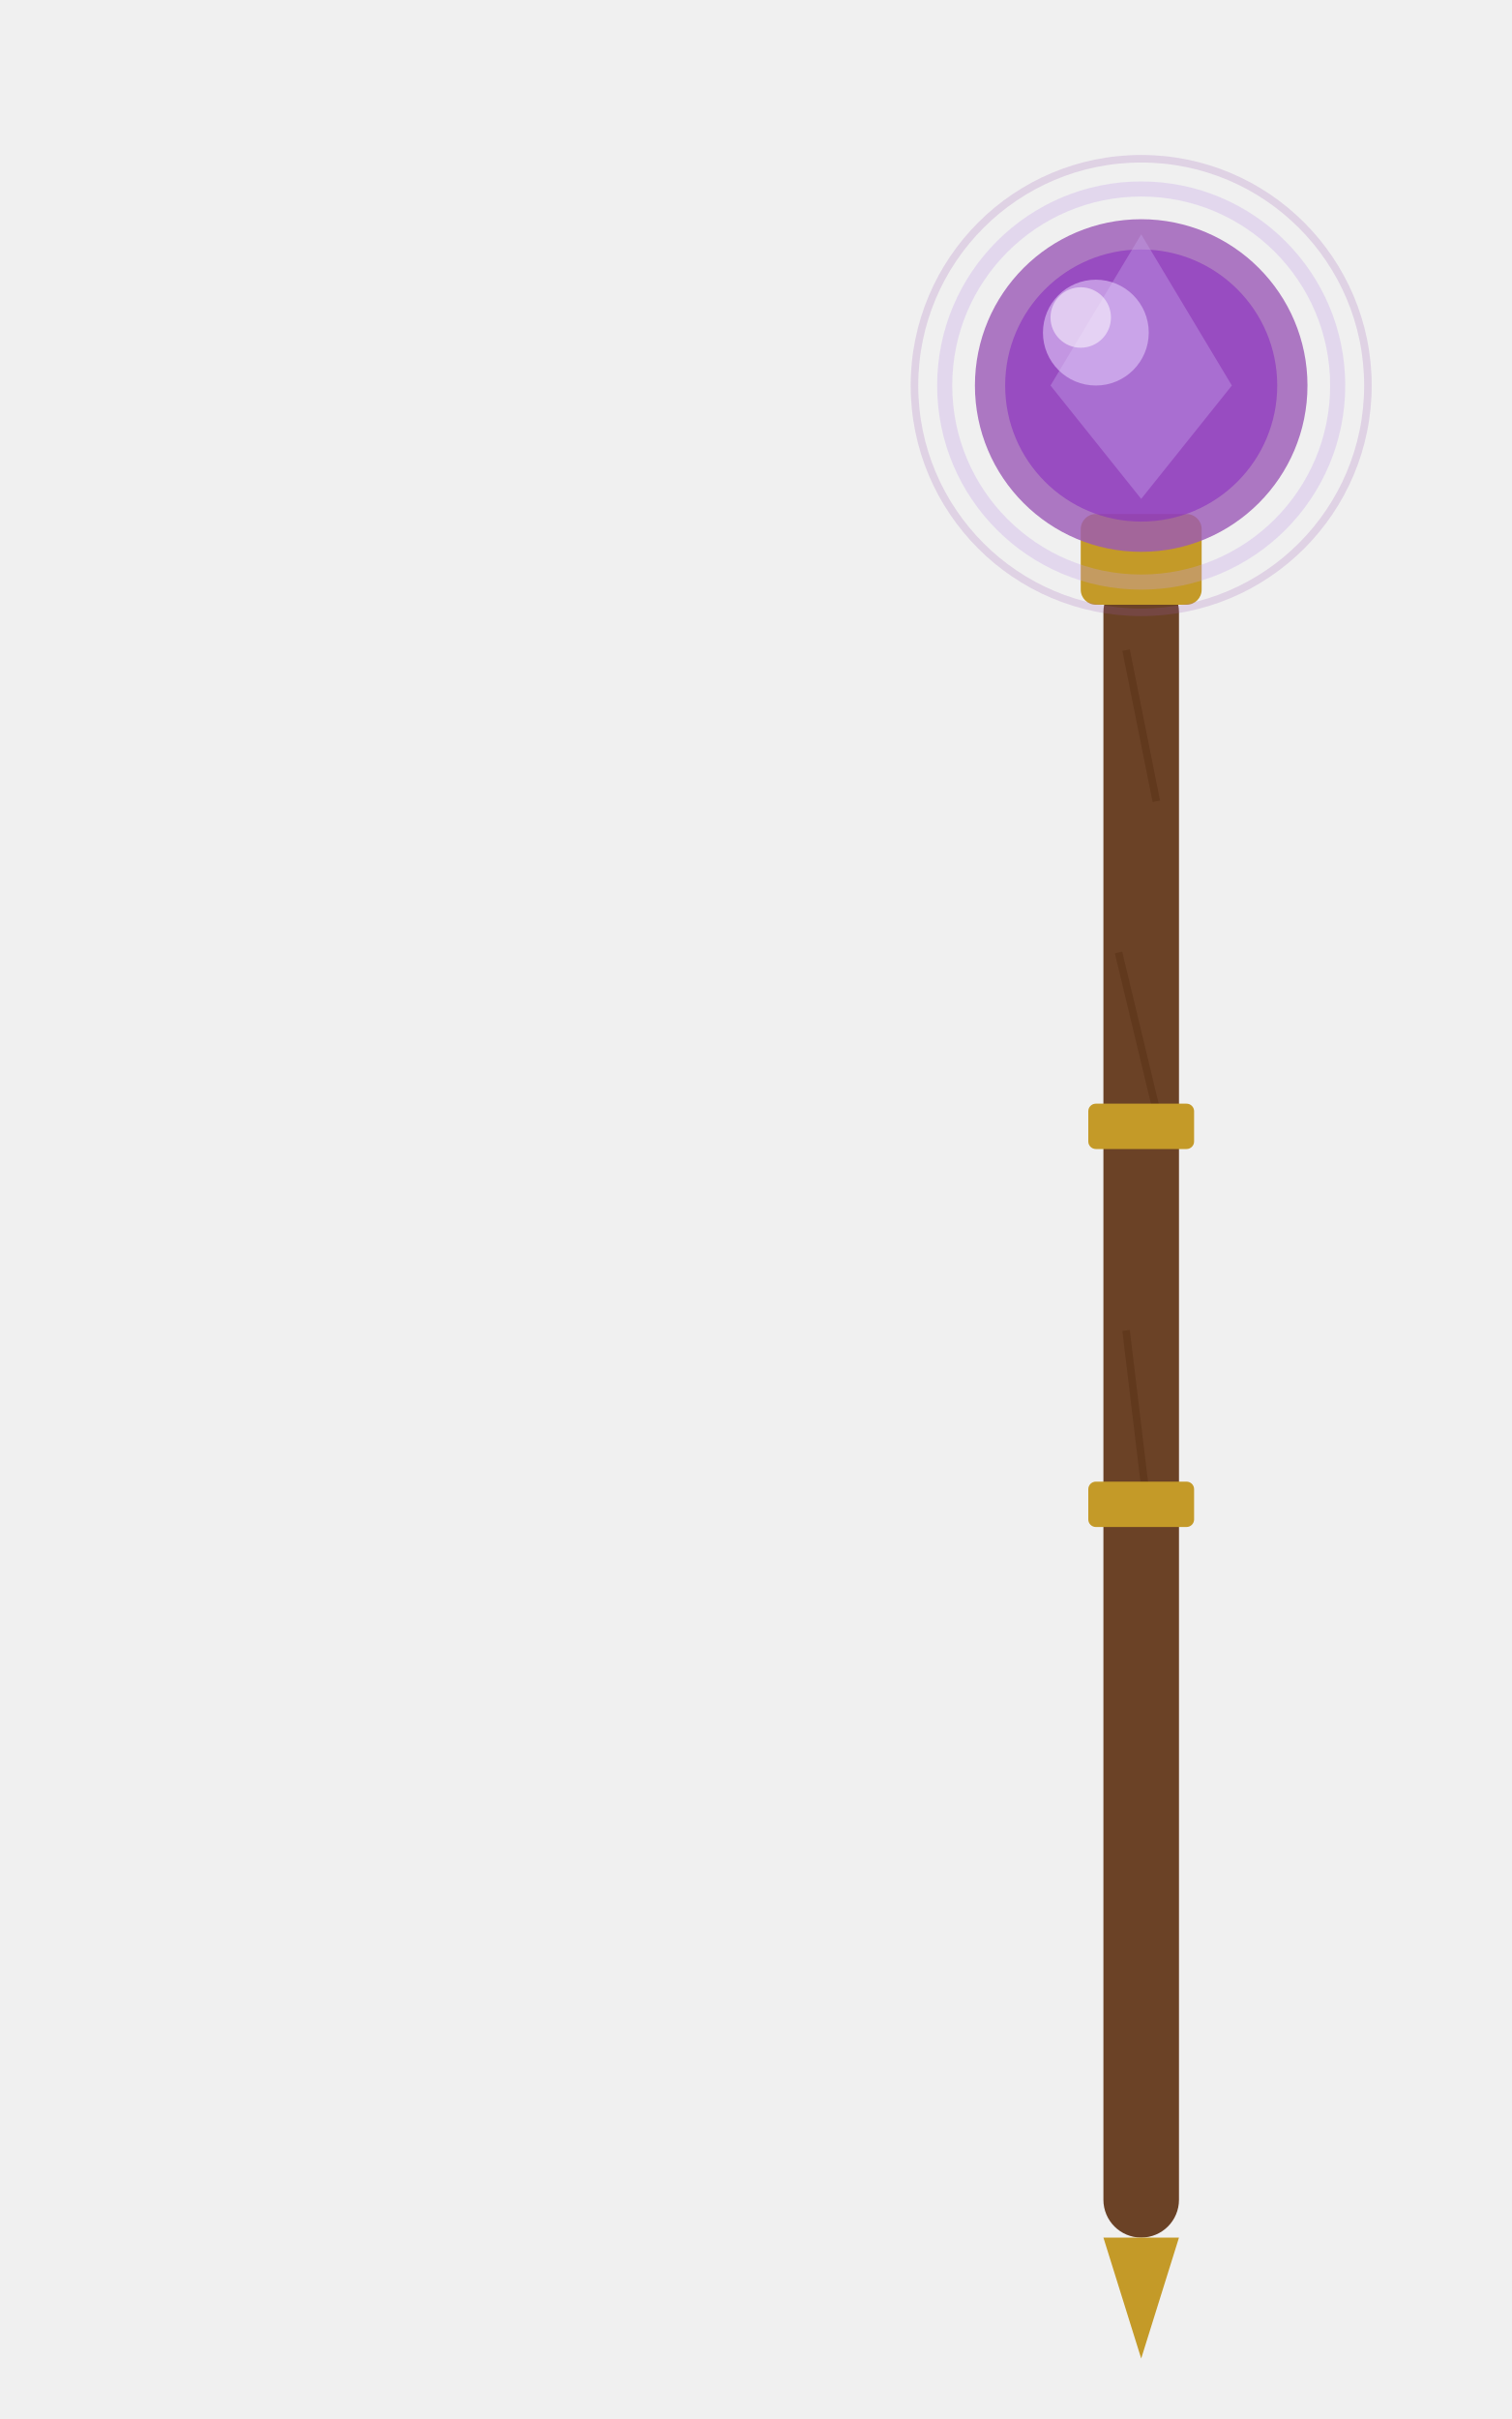
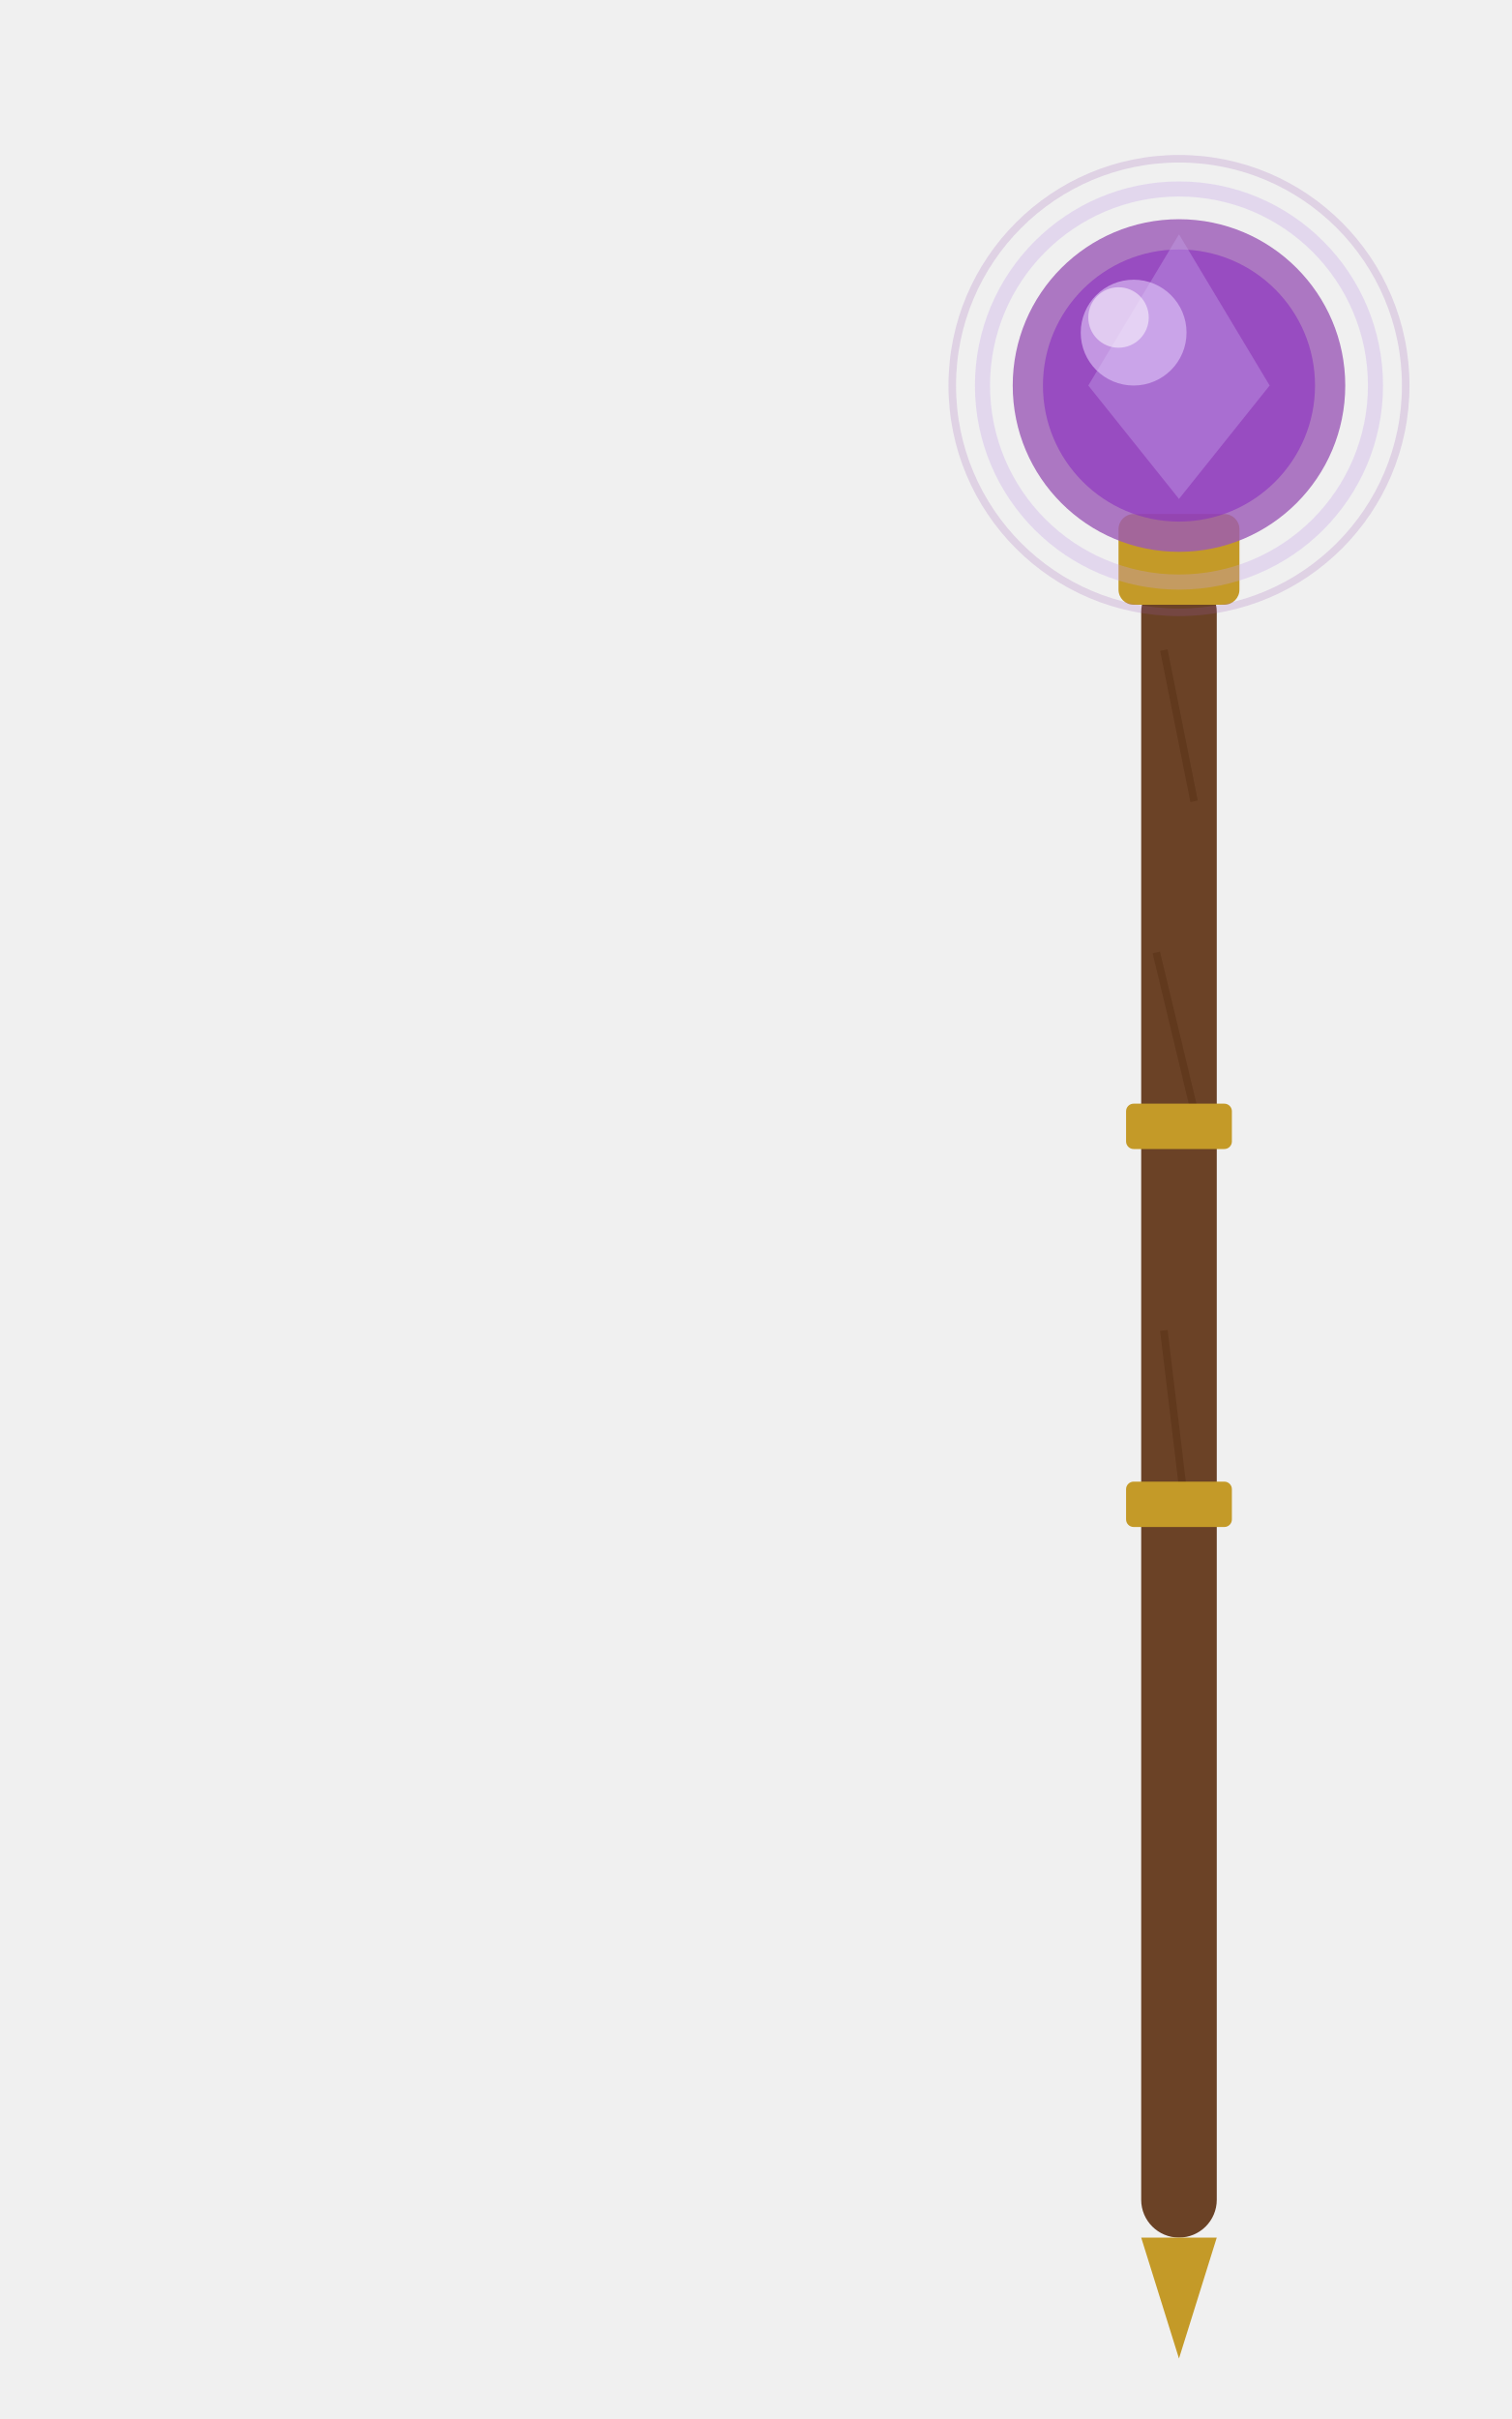
<svg xmlns="http://www.w3.org/2000/svg" viewBox="0 0 200 320" width="200" height="320">
  <g transform="translate(0,36)">
-     <rect x="146" y="40" width="10" height="220" fill="#6B4226" rx="5" />
-     <line x1="149" y1="50" x2="153" y2="70" stroke="#5A3318" stroke-width="1" opacity="0.6" />
-     <line x1="148" y1="90" x2="154" y2="115" stroke="#5A3318" stroke-width="1" opacity="0.6" />
-     <line x1="149" y1="140" x2="152" y2="165" stroke="#5A3318" stroke-width="1" opacity="0.6" />
-     <rect x="143" y="32" width="16" height="12" fill="#C49A28" rx="2" />
-     <circle cx="151" cy="15" r="22" fill="#9B59B6" opacity="0.8" />
-     <circle cx="151" cy="15" r="18" fill="#8B2FBF" opacity="0.6" />
-     <polygon points="151,-5 163,15 151,30 139,15" fill="#C39FE8" opacity="0.4" />
-     <circle cx="145" cy="8" r="7" fill="#E0C8F8" opacity="0.6" />
-     <circle cx="143" cy="6" r="4" fill="white" opacity="0.5" />
-     <circle cx="151" cy="15" r="26" fill="none" stroke="#C39FE8" stroke-width="2" opacity="0.3" />
-     <circle cx="151" cy="15" r="30" fill="none" stroke="#9B59B6" stroke-width="1" opacity="0.2" />
-     <polygon points="146,260 156,260 151,276" fill="#C49A28" />
-     <rect x="144" y="110" width="14" height="6" fill="#C49A28" rx="1" />
-     <rect x="144" y="160" width="14" height="6" fill="#C49A28" rx="1" />
+     <rect x="151" y="40" width="10" height="220" fill="#6B4226" rx="5" />
+     <line x1="154" y1="50" x2="158" y2="70" stroke="#5A3318" stroke-width="1" opacity="0.6" />
+     <line x1="153" y1="90" x2="159" y2="115" stroke="#5A3318" stroke-width="1" opacity="0.6" />
+     <line x1="154" y1="140" x2="157" y2="165" stroke="#5A3318" stroke-width="1" opacity="0.6" />
+     <rect x="148" y="32" width="16" height="12" fill="#C49A28" rx="2" />
+     <circle cx="156" cy="15" r="22" fill="#9B59B6" opacity="0.8" />
+     <circle cx="156" cy="15" r="18" fill="#8B2FBF" opacity="0.6" />
+     <polygon points="156,-5 168,15 156,30 144,15" fill="#C39FE8" opacity="0.4" />
+     <circle cx="150" cy="8" r="7" fill="#E0C8F8" opacity="0.6" />
+     <circle cx="148" cy="6" r="4" fill="white" opacity="0.5" />
+     <circle cx="156" cy="15" r="26" fill="none" stroke="#C39FE8" stroke-width="2" opacity="0.3" />
+     <circle cx="156" cy="15" r="30" fill="none" stroke="#9B59B6" stroke-width="1" opacity="0.2" />
+     <polygon points="151,260 161,260 156,276" fill="#C49A28" />
+     <rect x="149" y="110" width="14" height="6" fill="#C49A28" rx="1" />
+     <rect x="149" y="160" width="14" height="6" fill="#C49A28" rx="1" />
  </g>
</svg>
